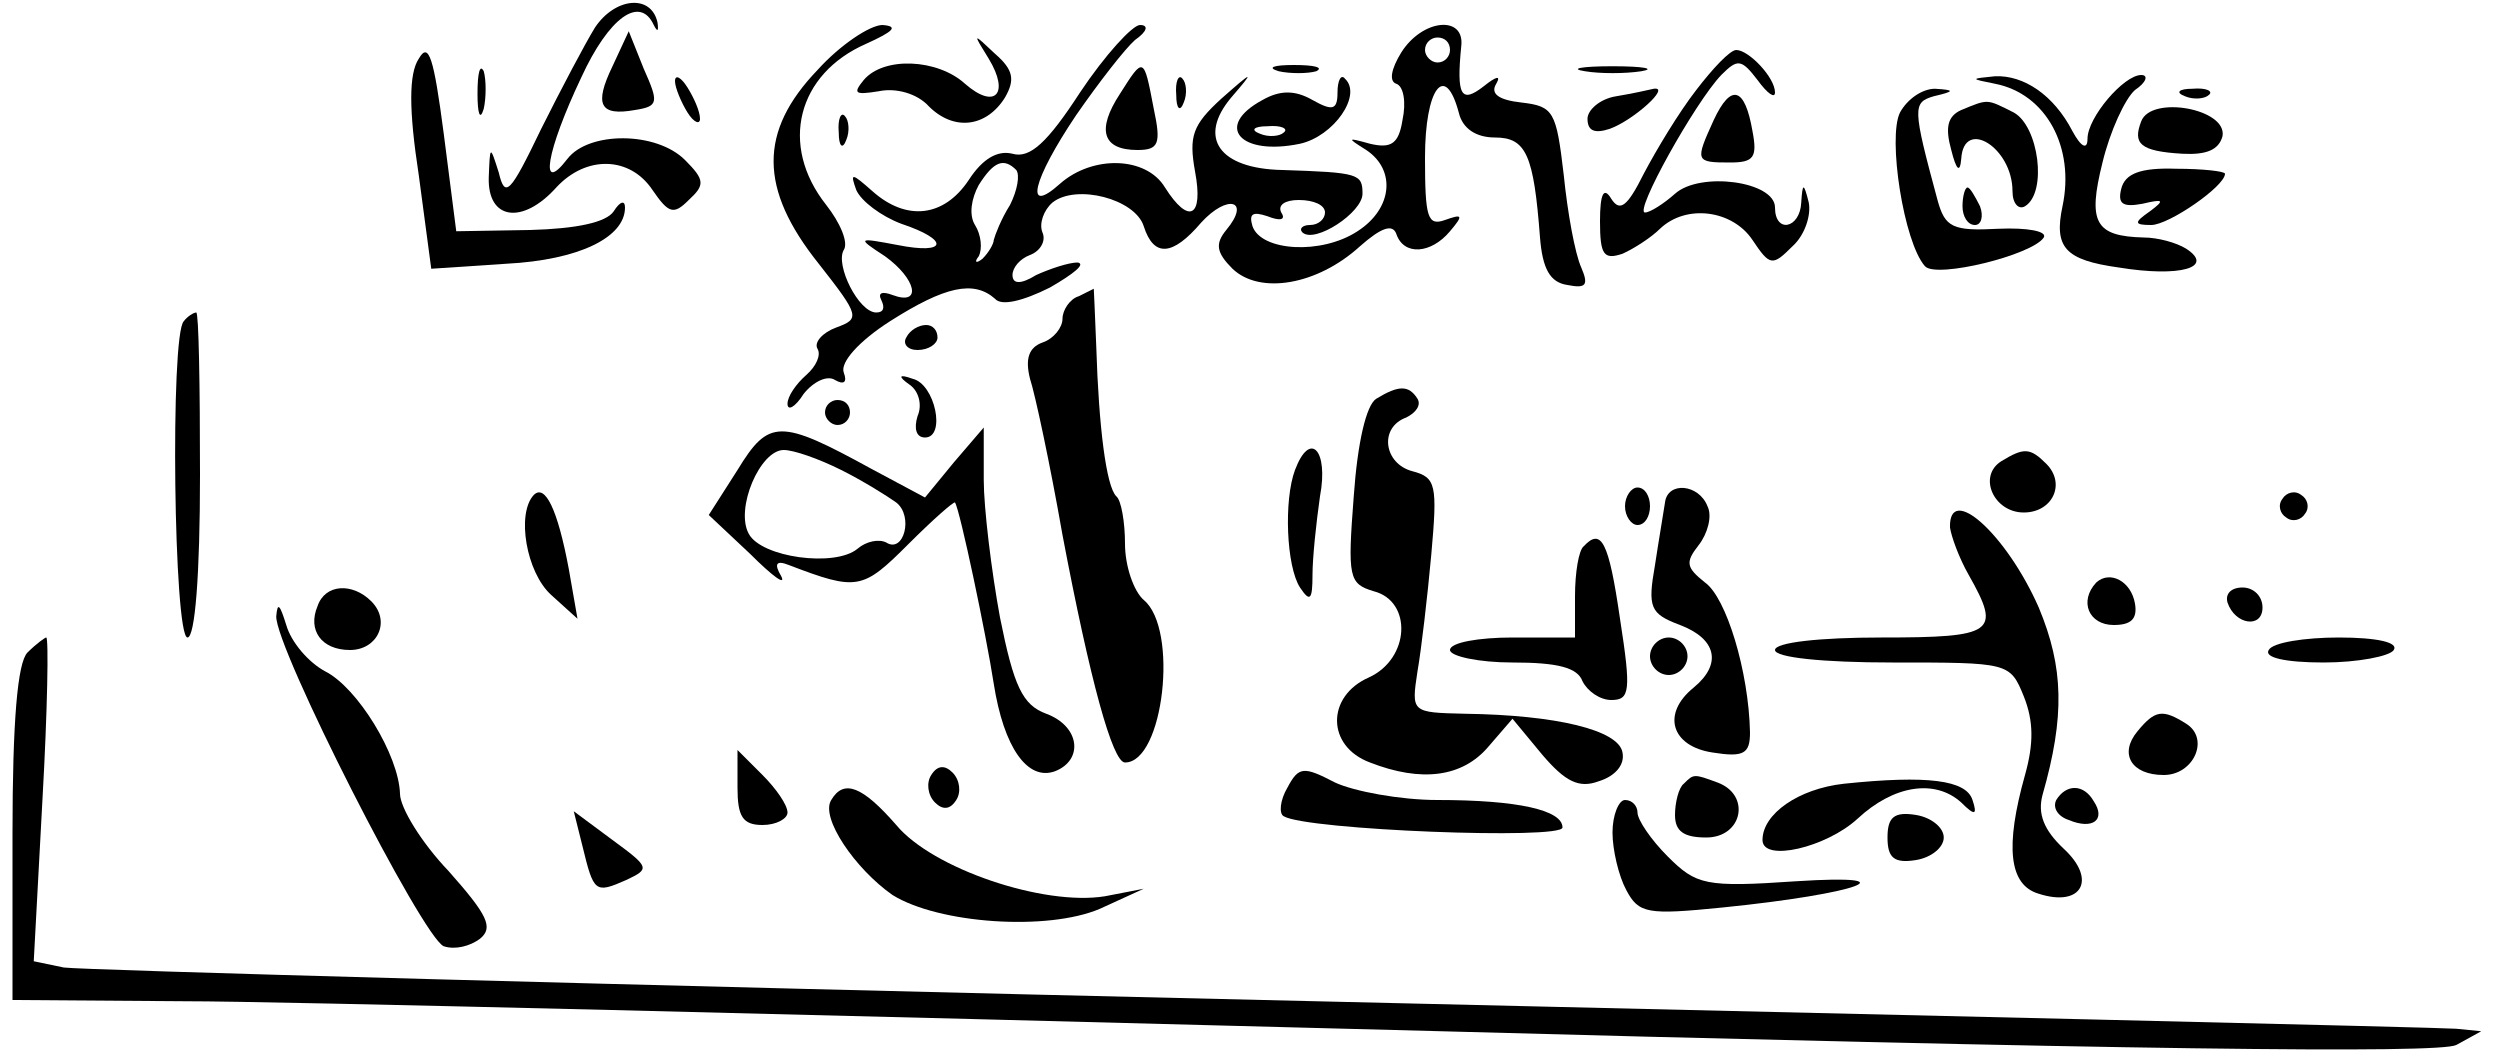
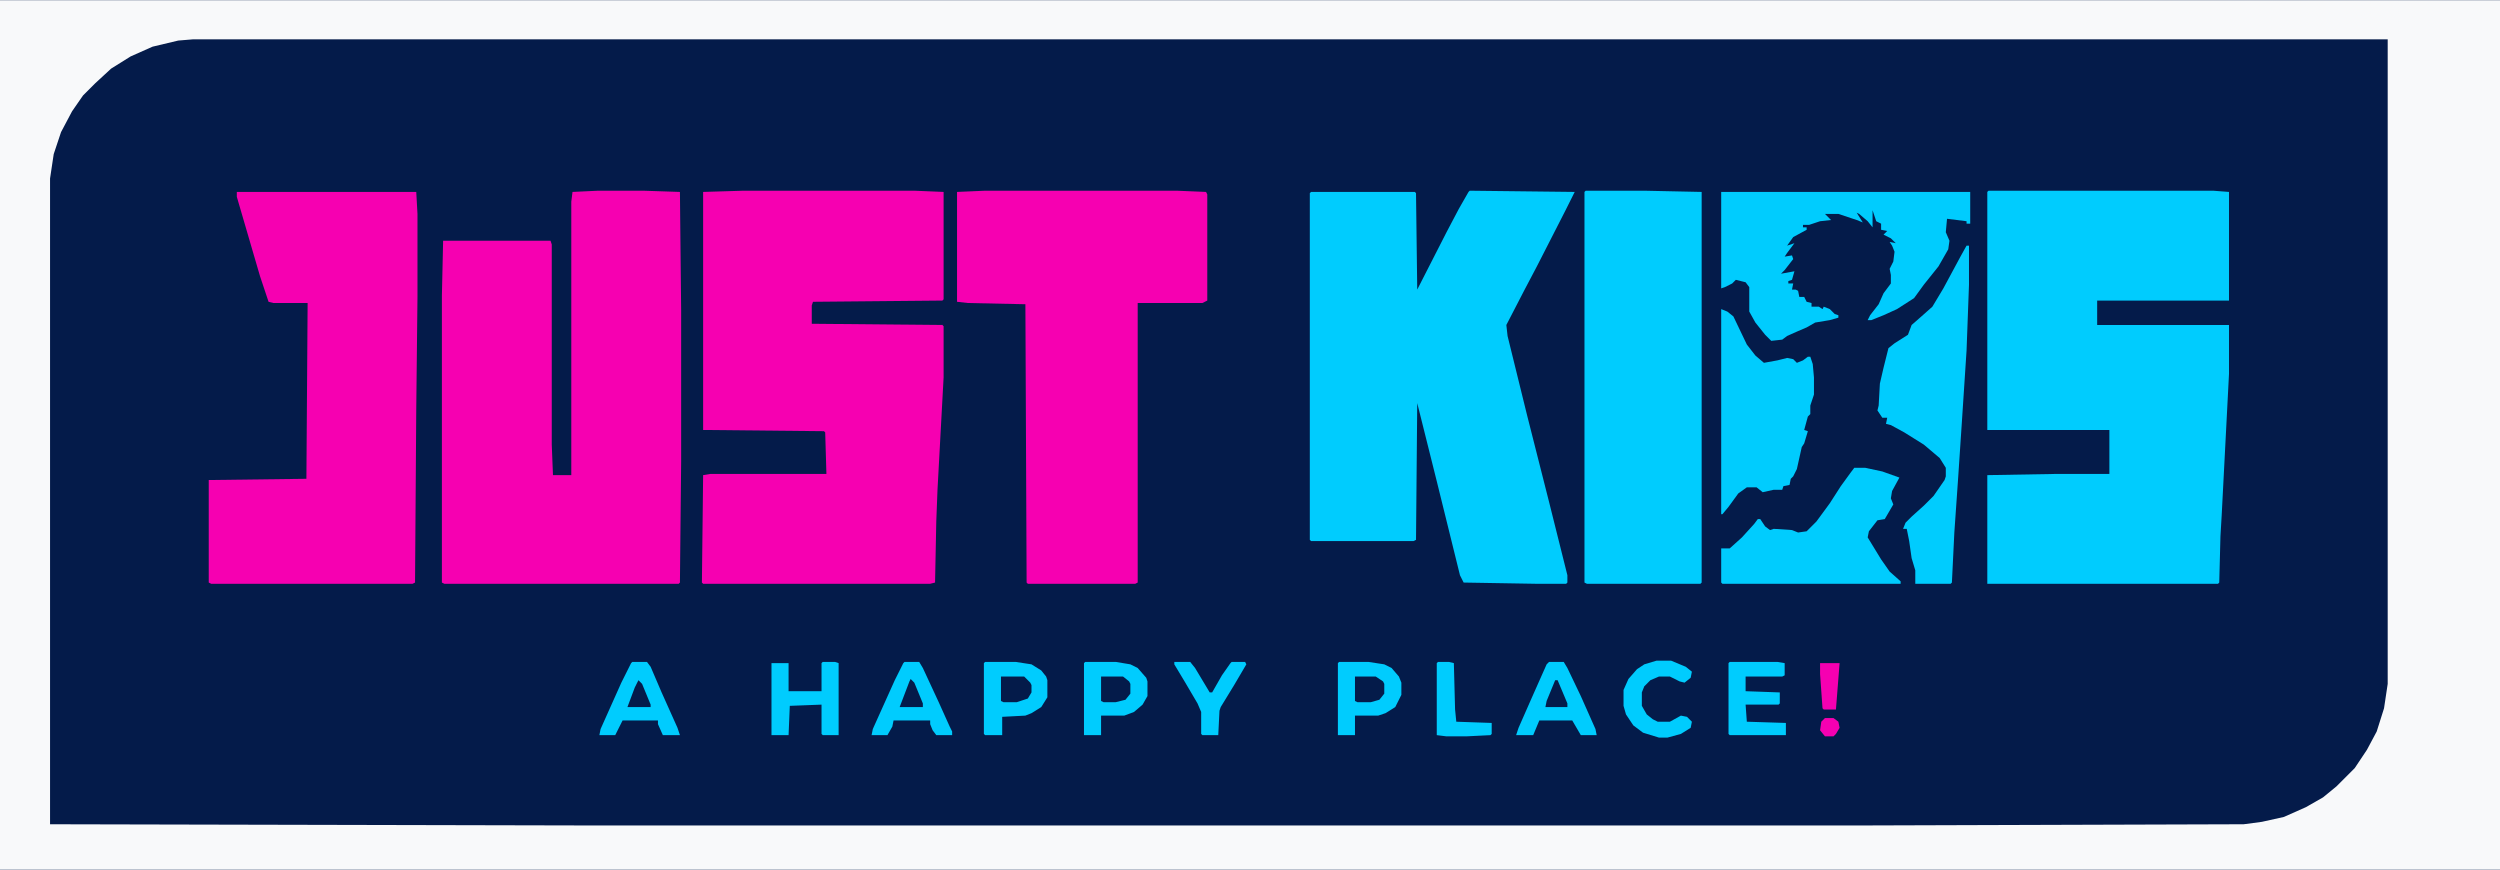
- <svg xmlns="http://www.w3.org/2000/svg" version="1.0" width="200pt" height="85pt" viewBox="0 0 200 85" preserveAspectRatio="xMidYMid meet">
-   <g transform="translate(0,85) scale(0.1,-0.1)" fill="#000000" stroke="none">
-     <path d="M476 828 c-8 -13 -27 -49 -43 -81 -25 -52 -29 -56 -34 -35 -7 22 -7 22 -8 -4 -1 -34 27 -38 54 -8 24 26 59 25 77 -2 13 -19 17 -20 29 -8 13 12 13 16 -3 32 -23 23 -77 23 -94 1 -23 -30 -17 6 11 65 22 48 47 66 58 42 3 -6 4 -5 3 2 -5 23 -34 20 -50 -4z" />
-     <path d="M654 794 c-47 -49 -47 -95 1 -155 33 -42 33 -44 14 -51 -11 -4 -18 -12 -15 -17 3 -5 -1 -14 -9 -21 -8 -7 -15 -17 -15 -23 0 -6 6 -3 13 8 8 10 19 15 25 11 7 -4 10 -2 7 6 -3 8 12 25 37 41 44 28 67 33 84 18 5 -6 22 -2 44 9 19 11 29 19 22 20 -7 0 -22 -5 -33 -10 -13 -8 -19 -7 -19 0 0 6 6 13 14 16 8 3 13 11 10 18 -3 7 1 18 8 24 19 15 66 3 73 -19 8 -25 23 -24 46 3 21 23 40 18 20 -6 -9 -11 -8 -18 5 -31 22 -21 68 -13 102 18 17 15 26 18 29 10 6 -18 28 -16 43 2 11 13 10 14 -4 9 -14 -5 -16 2 -16 50 0 55 16 77 27 36 3 -13 14 -20 29 -20 25 0 31 -14 36 -80 2 -25 8 -36 22 -38 15 -3 17 0 11 14 -5 11 -11 44 -14 74 -6 51 -8 55 -34 58 -18 2 -25 7 -20 15 4 7 0 6 -10 -2 -18 -14 -22 -8 -18 32 3 25 -31 22 -48 -5 -8 -13 -10 -23 -4 -25 6 -2 8 -15 5 -29 -3 -19 -9 -23 -26 -19 -18 5 -19 5 -3 -5 24 -16 21 -47 -7 -65 -29 -19 -77 -16 -84 4 -3 10 0 12 12 8 10 -4 15 -3 11 3 -3 6 3 10 14 10 12 0 21 -4 21 -10 0 -5 -5 -10 -12 -10 -6 0 -9 -3 -6 -6 10 -9 48 16 48 31 0 16 -3 17 -64 19 -51 1 -68 26 -41 58 19 22 18 22 -8 -1 -23 -21 -26 -30 -21 -58 7 -37 -5 -43 -24 -13 -15 25 -58 26 -84 3 -29 -26 -22 3 13 55 18 26 39 53 47 60 10 7 11 12 4 12 -6 0 -28 -24 -48 -54 -26 -40 -40 -53 -54 -49 -12 3 -24 -4 -35 -21 -20 -30 -50 -33 -77 -9 -17 15 -18 15 -13 1 4 -9 20 -21 36 -27 39 -13 37 -25 -3 -17 -32 6 -33 6 -10 -9 25 -18 30 -40 6 -31 -8 3 -12 2 -9 -4 3 -6 2 -10 -4 -10 -14 0 -33 38 -26 50 4 6 -3 22 -14 36 -38 48 -23 105 32 129 22 10 26 14 13 15 -10 0 -34 -16 -52 -36z m506 16 c0 -5 -4 -10 -10 -10 -5 0 -10 5 -10 10 0 6 5 10 10 10 6 0 10 -4 10 -10z m-347 -96 c3 -4 1 -16 -5 -28 -7 -11 -12 -24 -13 -28 0 -3 -4 -10 -9 -15 -5 -4 -7 -3 -3 2 3 6 2 17 -3 25 -5 8 -3 21 3 32 12 19 20 22 30 12z" />
-     <path d="M335 803 c-8 -12 -8 -41 0 -93 l10 -75 60 4 c58 3 95 21 95 45 0 6 -4 5 -9 -3 -6 -9 -30 -14 -67 -15 l-59 -1 -10 78 c-8 61 -12 74 -20 60z" />
-     <path d="M490 797 c-15 -31 -10 -40 18 -35 19 3 19 6 7 33 l-12 30 -13 -28z" />
-     <path d="M791 803 c17 -28 5 -41 -19 -20 -22 20 -65 22 -81 3 -9 -11 -7 -12 12 -9 14 3 31 -2 40 -12 20 -20 46 -17 61 7 8 14 7 22 -8 35 -18 17 -18 17 -5 -4z" />
-     <path d="M1357 778 c-14 -18 -32 -48 -42 -67 -13 -26 -19 -31 -26 -20 -6 10 -9 4 -9 -18 0 -27 3 -31 18 -26 9 4 23 13 30 20 21 20 58 15 74 -9 14 -21 16 -21 32 -5 10 9 15 25 13 35 -4 16 -5 16 -6 0 -1 -21 -21 -25 -21 -4 0 21 -60 29 -80 11 -9 -8 -20 -15 -24 -15 -9 0 40 88 61 110 13 13 16 13 29 -4 8 -11 14 -15 14 -10 0 12 -21 34 -31 34 -5 0 -19 -15 -32 -32z" />
-     <path d="M382 775 c0 -16 2 -22 5 -12 2 9 2 23 0 30 -3 6 -5 -1 -5 -18z" />
-     <path d="M896 775 c-19 -29 -14 -45 14 -45 17 0 19 5 13 33 -8 42 -8 42 -27 12z" />
-     <path d="M1023 793 c9 -2 23 -2 30 0 6 3 -1 5 -18 5 -16 0 -22 -2 -12 -5z" />
-     <path d="M1268 793 c12 -2 32 -2 45 0 12 2 2 4 -23 4 -25 0 -35 -2 -22 -4z" />
-     <path d="M540 785 c0 -5 5 -17 10 -25 5 -8 10 -10 10 -5 0 6 -5 17 -10 25 -5 8 -10 11 -10 5z" />
-     <path d="M941 774 c0 -11 3 -14 6 -6 3 7 2 16 -1 19 -3 4 -6 -2 -5 -13z" />
-     <path d="M1070 776 c0 -14 -4 -15 -20 -6 -14 8 -26 8 -40 0 -39 -21 -18 -45 30 -35 27 6 50 39 36 52 -3 4 -6 -1 -6 -11z m-43 -32 c-3 -3 -12 -4 -19 -1 -8 3 -5 6 6 6 11 1 17 -2 13 -5z" />
-     <path d="M1596 783 c41 -8 64 -51 54 -98 -7 -33 2 -43 45 -49 49 -8 77 0 54 15 -8 5 -23 9 -34 9 -39 1 -45 12 -33 60 6 25 18 51 26 58 9 6 11 12 5 12 -14 0 -43 -34 -43 -51 0 -9 -5 -7 -12 6 -15 29 -39 45 -62 44 -20 -2 -20 -2 0 -6z" />
-     <path d="M1293 773 c-13 -2 -23 -11 -23 -18 0 -10 6 -12 18 -8 19 7 49 34 35 32 -4 -1 -18 -4 -30 -6z" />
-     <path d="M1371 754 c-15 -33 -15 -34 13 -34 19 0 22 4 18 25 -6 35 -17 39 -31 9z" />
-     <path d="M1520 760 c-10 -20 3 -104 20 -123 9 -10 86 9 95 23 3 5 -13 8 -36 7 -37 -2 -43 1 -49 23 -20 74 -20 78 -3 83 17 4 17 5 1 6 -10 0 -22 -8 -28 -19z" />
-     <path d="M1748 773 c7 -3 16 -2 19 1 4 3 -2 6 -13 5 -11 0 -14 -3 -6 -6z" />
-     <path d="M1569 762 c-11 -5 -13 -14 -8 -32 4 -16 7 -19 8 -7 2 33 41 9 41 -26 0 -10 5 -15 10 -12 18 11 11 64 -9 75 -22 11 -20 11 -42 2z" />
-     <path d="M1713 753 c-7 -18 -1 -24 33 -26 19 -1 29 3 32 14 4 22 -57 33 -65 12z" />
-     <path d="M671 744 c0 -11 3 -14 6 -6 3 7 2 16 -1 19 -3 4 -6 -2 -5 -13z" />
-     <path d="M1697 699 c-3 -12 1 -15 17 -12 17 4 18 3 6 -6 -13 -9 -13 -11 1 -11 14 0 59 31 59 41 0 2 -18 4 -39 4 -29 1 -41 -4 -44 -16z" />
-     <path d="M1570 685 c0 -8 4 -15 10 -15 5 0 7 7 4 15 -4 8 -8 15 -10 15 -2 0 -4 -7 -4 -15z" />
-     <path d="M863 613 c-7 -2 -13 -11 -13 -18 0 -7 -7 -16 -16 -19 -11 -4 -14 -13 -10 -29 4 -12 16 -68 26 -125 22 -116 40 -182 50 -182 31 0 43 107 15 130 -8 7 -15 27 -15 45 0 17 -3 35 -7 38 -8 8 -14 55 -16 120 -1 26 -2 47 -2 46 0 0 -6 -3 -12 -6z" />
-     <path d="M147 593 c-11 -11 -8 -253 3 -253 6 0 10 50 10 130 0 72 -1 130 -3 130 -2 0 -7 -3 -10 -7z" />
-     <path d="M725 580 c-3 -5 1 -10 9 -10 9 0 16 5 16 10 0 6 -4 10 -9 10 -6 0 -13 -4 -16 -10z" />
-     <path d="M728 542 c7 -5 10 -16 6 -25 -3 -10 -1 -17 6 -17 17 0 8 43 -10 47 -11 4 -12 2 -2 -5z" />
-     <path d="M1101 531 c-8 -5 -15 -35 -18 -78 -5 -65 -4 -70 16 -76 31 -8 29 -54 -4 -69 -34 -15 -34 -55 1 -68 41 -16 74 -12 95 13 l19 22 24 -29 c18 -21 29 -27 45 -21 13 4 21 13 19 23 -3 18 -53 30 -126 31 -43 1 -43 1 -38 34 3 17 8 60 11 93 5 56 4 62 -15 67 -23 6 -27 35 -5 43 8 4 12 10 9 15 -7 11 -15 11 -33 0z" />
-     <path d="M660 520 c0 -5 5 -10 10 -10 6 0 10 5 10 10 0 6 -4 10 -10 10 -5 0 -10 -4 -10 -10z" />
-     <path d="M590 474 l-23 -36 33 -31 c18 -18 29 -26 25 -18 -6 10 -4 13 6 9 55 -21 59 -20 96 17 19 19 36 34 37 33 4 -6 25 -106 31 -145 8 -51 27 -78 49 -70 23 9 20 36 -7 46 -19 7 -26 22 -37 77 -7 38 -13 88 -13 110 l0 42 -24 -28 -23 -28 -43 23 c-73 40 -82 40 -107 -1z m83 0 c18 -9 37 -21 44 -26 14 -11 6 -41 -8 -32 -6 3 -16 1 -23 -5 -18 -15 -77 -7 -87 12 -11 20 9 67 28 67 8 0 28 -7 46 -16z" />
-     <path d="M1036 474 c-9 -24 -7 -77 4 -94 8 -12 10 -10 10 10 0 14 3 42 6 63 7 37 -8 53 -20 21z" />
-     <path d="M1601 481 c-19 -12 -6 -41 18 -41 23 0 34 23 18 39 -13 13 -18 13 -36 2z" />
-     <path d="M427 454 c-14 -15 -6 -62 14 -80 l21 -19 -7 40 c-9 48 -19 68 -28 59z" />
-     <path d="M1300 445 c0 -8 5 -15 10 -15 6 0 10 7 10 15 0 8 -4 15 -10 15 -5 0 -10 -7 -10 -15z" />
-     <path d="M1332 448 c-1 -7 -5 -30 -8 -50 -6 -34 -4 -39 20 -48 29 -11 34 -31 11 -50 -26 -21 -18 -47 15 -52 25 -4 30 -1 30 16 -1 49 -19 108 -36 120 -15 12 -16 16 -5 30 7 9 11 23 7 31 -7 18 -32 20 -34 3z" />
-     <path d="M1826 451 c-4 -5 -2 -12 3 -15 5 -4 12 -2 15 3 4 5 2 12 -3 15 -5 4 -12 2 -15 -3z" />
-     <path d="M1560 428 c1 -7 7 -24 15 -38 26 -46 21 -50 -70 -50 -50 0 -85 -4 -85 -10 0 -6 38 -10 94 -10 93 0 94 0 105 -27 8 -20 8 -38 1 -63 -16 -57 -13 -88 11 -95 34 -11 47 11 20 36 -16 15 -21 28 -17 43 18 63 17 102 -3 150 -26 59 -72 100 -71 64z" />
-     <path d="M1267 413 c-4 -3 -7 -21 -7 -40 l0 -33 -50 0 c-27 0 -50 -4 -50 -10 0 -5 23 -10 50 -10 36 0 52 -4 56 -15 4 -8 14 -15 23 -15 15 0 16 7 7 65 -9 62 -15 73 -29 58z" />
-     <path d="M1677 384 c-14 -15 -6 -34 14 -34 14 0 19 5 17 17 -3 18 -20 27 -31 17z" />
-     <path d="M254 365 c-8 -19 3 -35 26 -35 22 0 33 23 17 39 -15 15 -37 14 -43 -4z" />
-     <path d="M1782 368 c6 -18 28 -21 28 -4 0 9 -7 16 -16 16 -9 0 -14 -5 -12 -12z" />
-     <path d="M221 357 c-1 -25 117 -257 134 -264 9 -3 21 0 29 6 11 9 6 19 -25 54 -22 23 -39 51 -39 62 -1 31 -34 85 -60 98 -13 7 -27 23 -31 37 -5 16 -7 19 -8 7z" />
-     <path d="M22 328 c-8 -8 -12 -55 -12 -145 l0 -133 138 -1 c75 0 511 -11 967 -23 587 -16 836 -19 850 -12 l20 11 -20 2 c-11 1 -441 11 -955 23 -514 12 -946 24 -959 26 l-24 5 7 130 c4 71 5 129 3 129 -1 0 -8 -5 -15 -12z" />
-     <path d="M1320 325 c0 -8 7 -15 15 -15 8 0 15 7 15 15 0 8 -7 15 -15 15 -8 0 -15 -7 -15 -15z" />
-     <path d="M1815 330 c-4 -6 13 -10 44 -10 27 0 53 5 56 10 4 6 -13 10 -44 10 -27 0 -53 -4 -56 -10z" />
-     <path d="M1710 265 c-15 -18 -5 -35 21 -35 24 0 37 29 18 41 -19 12 -25 11 -39 -6z" />
-     <path d="M590 220 c0 -23 4 -30 20 -30 11 0 20 5 20 10 0 6 -9 19 -20 30 l-20 20 0 -30z" />
-     <path d="M745 230 c-4 -6 -3 -16 3 -22 6 -6 12 -6 17 2 4 6 3 16 -3 22 -6 6 -12 6 -17 -2z" />
-     <path d="M1030 220 c-6 -10 -7 -21 -3 -23 18 -11 223 -19 223 -9 0 14 -36 22 -100 22 -30 0 -67 7 -82 14 -25 13 -29 13 -38 -4z" />
-     <path d="M1347 223 c-4 -3 -7 -15 -7 -25 0 -13 7 -18 25 -18 29 0 36 34 9 44 -19 7 -19 7 -27 -1z" />
-     <path d="M1475 223 c-36 -4 -65 -24 -65 -45 0 -18 51 -6 76 17 29 27 62 32 83 13 11 -11 13 -10 9 2 -5 16 -36 20 -103 13z" />
-     <path d="M665 210 c-9 -14 19 -55 49 -76 37 -23 124 -29 166 -11 l35 16 -31 -6 c-49 -8 -138 22 -167 57 -27 31 -42 37 -52 20z" />
-     <path d="M1645 210 c-3 -6 1 -13 10 -16 19 -8 30 0 20 15 -8 14 -22 14 -30 1z" />
-     <path d="M1290 184 c0 -14 5 -35 11 -46 10 -19 17 -20 77 -14 109 11 152 27 59 21 -73 -5 -80 -3 -103 20 -13 13 -24 29 -24 35 0 5 -4 10 -10 10 -5 0 -10 -12 -10 -26z" />
-     <path d="M466 173 c9 -37 10 -38 35 -27 19 9 19 10 -11 32 l-31 23 7 -28z" />
-     <path d="M1510 180 c0 -16 5 -21 23 -18 12 2 22 10 22 18 0 8 -10 16 -22 18 -18 3 -23 -2 -23 -18z" />
-   </g>
+ <svg xmlns="http://www.w3.org/2000/svg" version="1.1" viewBox="0 0 2048 712" width="802" height="279">
+   <path transform="translate(0)" d="m0 0h2048v712h-2048z" fill="#041B4A" />
+   <path transform="translate(0)" d="m0 0h2048v712h-2048zm158 32-12 1-21 5-18 8-16 10-13 12-10 10-9 13-9 17-6 18-3 20v529l445 1h1037l315-1 15-2 18-4 18-8 14-8 11-9 15-15 10-15 8-15 6-19 3-20v-528z" fill="#F8F9FA" />
+   <path transform="translate(1629,156)" d="m0 0h184l13 1v89h-108v20h108v40l-6 116-1 17-1 38-1 1h-189v-89l57-1h43v-36h-100v-195z" fill="#00CCFE" />
+   <path transform="translate(609,156)" d="m0 0h140l24 1v88l-1 1-106 1-1 3v15l107 1 1 1v42l-5 92-1 26-1 50-4 1h-186l-1-1 1-88 6-1h95l-1-34-1-1-99-1v-195z" fill="#F600B1" />
+   <path transform="translate(490,156)" d="m0 0h37l30 1 1 97v124l-1 99-1 1h-192l-2-1v-235l1-45h88l1 3v164l1 25h15v-224l1-8z" fill="#F600B1" />
+   <path transform="translate(1204,156)" d="m0 0 86 1-8 16-23 45-10 19-15 29 1 9 16 65 18 71 15 60v6l-1 1h-25l-59-1-3-6-19-77-16-64-1 112-2 1h-84l-1-1v-284l1-1h85l1 1 1 79 24-47 10-19 8-14z" fill="#00CCFE" />
+   <path transform="translate(807,156)" d="m0 0h157l24 1 1 2v87l-4 2h-53v229l-2 1h-88l-1-1-1-228-47-1-9-1v-90z" fill="#F600B1" />
+   <path transform="translate(194,157)" d="m0 0h147l1 18v68l-1 92-1 142-2 1h-165l-2-1v-84l80-1 1-144h-28l-4-1-7-21-19-65z" fill="#F600B1" />
+   <path transform="translate(1299,156)" d="m0 0h48l47 1v320l-1 1h-93l-2-1v-320z" fill="#00CCFE" />
+   <path transform="translate(1410,157)" d="m0 0h204v26h-3v-2l-16-2-1 11 3 7-1 7-8 14-12 15-8 11-14 9-11 5-10 4h-3l2-4 7-9 4-9 6-8v-7l-1-5 3-6 1-8-2-5-2-3 5 1-4-4-6-3 3-3-5-1v-5l-4-2-3-9v3 11l-4-5-7-6-2-1 5 8-5-2-15-5h-11l5 5-9 1-9 3h-5v2h3v2l-11 6-5 7 6-2-6 8-2 3 6-1 1 3-7 9-3 3 11-2-2 7-3 1v2h4l-1 5h3l2 1 1 5h4l2 4 4 1v3h6l3 2 1-2 5 2 4 4 3 1v2l-7 2-12 2-7 4-7 3-9 4-4 3-9 1-5-5-8-10-5-9v-20l-3-4-8-2-3 3-6 3-3 1z" fill="#00CCFE" />
+   <path transform="translate(1611,201)" d="m0 0h2v32l-2 54-4 61-3 45-3 43-2 41-1 1h-29v-3-8l-3-10-2-14-2-10h-3l2-5 5-5 10-9 8-8 9-13 1-3v-7l-5-8-13-11-16-10-11-6-4-1 1-5h-4l-4-6 1-4 1-18 3-13 4-16 5-4 11-7 3-8 8-7 9-8 9-15 14-26z" fill="#00CCFE" />
+   <path transform="translate(1410,253)" d="m0 0 5 2 5 4 11 23 7 9 7 6 11-2 8-2 5 1 3 3 5-2 4-3h2l2 6 1 11v14l-3 9v7l-2 2-3 11 3 1-3 10-2 3-4 18-3 6-2 2-1 5-5 1-1 3h-7l-9 2-5-4h-8l-7 5-8 11-5 6h-1z" fill="#00CCFE" />
+   <path transform="translate(1519,383)" d="m0 0h9l14 3 14 5-6 11-1 6 2 5-7 12-6 1-7 9-1 5 11 18 7 10 9 8v2h-146l-1-1v-28h7l10-9 10-11 3-4h2l4 6 4 3 3-1 15 1 5 2 7-1 8-8 11-15 9-14 8-11z" fill="#00CCFE" />
+   <path transform="translate(807,542)" d="m0 0h25l13 2 8 5 4 5 1 3v14l-5 8-8 5-5 2-19 1v15h-14l-1-1v-58z" fill="#00CCFE" />
+   <path transform="translate(889,542)" d="m0 0h25l12 2 6 3 7 8 1 3v12l-4 7-7 6-8 3h-19v16h-14v-59z" fill="#00CCFE" />
+   <path transform="translate(1097,542)" d="m0 0h24l13 2 6 3 6 7 2 5v10l-5 10-8 5-6 2h-19v16h-14v-59z" fill="#00CCFE" />
+   <path transform="translate(741,542)" d="m0 0h12l3 5 13 28 9 20 2 4v3h-13l-3-4-2-5v-3h-30l-1 5-4 7h-13l1-5 18-40 7-14z" fill="#00CCFE" />
+   <path transform="translate(518,542)" d="m0 0h12l3 4 9 21 13 29 2 6h-14l-4-9v-3h-29l-6 12h-13l1-5 17-38 8-16z" fill="#00CCFE" />
+   <path transform="translate(1269,542)" d="m0 0h12l3 5 11 23 12 27 1 5h-13l-7-12h-27l-5 12h-14l2-6 11-25 12-27z" fill="#00CCFE" />
+   <path transform="translate(674,542)" d="m0 0h10l3 1v59h-13l-1-1v-24l-26 1-1 24h-14v-59h14v23h27v-23z" fill="#00CCFE" />
+   <path transform="translate(1417,542)" d="m0 0h39l6 1v10l-2 1h-30v12l28 1v9l-1 1h-27l1 14 32 1v10h-46l-1-1v-58z" fill="#00CCFE" />
+   <path transform="translate(1357,541)" d="m0 0h12l12 5 5 4-1 5-5 4-4-1-8-4h-9l-7 3-5 5-2 5v11l4 7 5 4 4 2h10l9-5 5 1 4 4-1 5-8 5-11 3h-7l-13-4-8-6-6-9-2-7v-13l4-9 7-8 6-4z" fill="#00CCFE" />
+   <path transform="translate(962,542)" d="m0 0h13l4 5 12 20h2l8-14 7-10 1-1h11l1 2-10 17-11 18-1 3-1 20h-13l-1-1v-18l-3-7-10-17-9-15z" fill="#00CCFE" />
+   <path transform="translate(1178,542)" d="m0 0h9l4 1 1 38 1 10 29 1v9l-1 1-20 1h-16l-8-1v-59z" fill="#00CCFE" />
+   <path transform="translate(1491,543)" d="m0 0h16l-3 38h-10l-1-1-2-28z" fill="#F600B1" />
+   <path transform="translate(820,554)" d="m0 0h19l5 5 1 2v6l-3 5-9 3h-11l-2-1z" fill="#041B4A" />
+   <path transform="translate(902,554)" d="m0 0h18l5 4 1 2v8l-4 5-8 2h-10l-2-1z" fill="#041B4A" />
+   <path transform="translate(1110,554)" d="m0 0h17l6 4 1 2v8l-4 5-7 2h-11l-2-1z" fill="#041B4A" />
+   <path transform="translate(746,556)" d="m0 0 3 3 7 17v3h-19l8-21z" fill="#041B4A" />
+   <path transform="translate(523,557)" d="m0 0 3 3 7 17v2h-19l6-16z" fill="#041B4A" />
+   <path transform="translate(1274,557)" d="m0 0h2l8 19v3h-18l1-5z" fill="#041B4A" />
+   <path transform="translate(1495,588)" d="m0 0h7l4 3 1 5-3 5-2 2h-7l-4-5 1-7z" fill="#F600B1" />
</svg>
